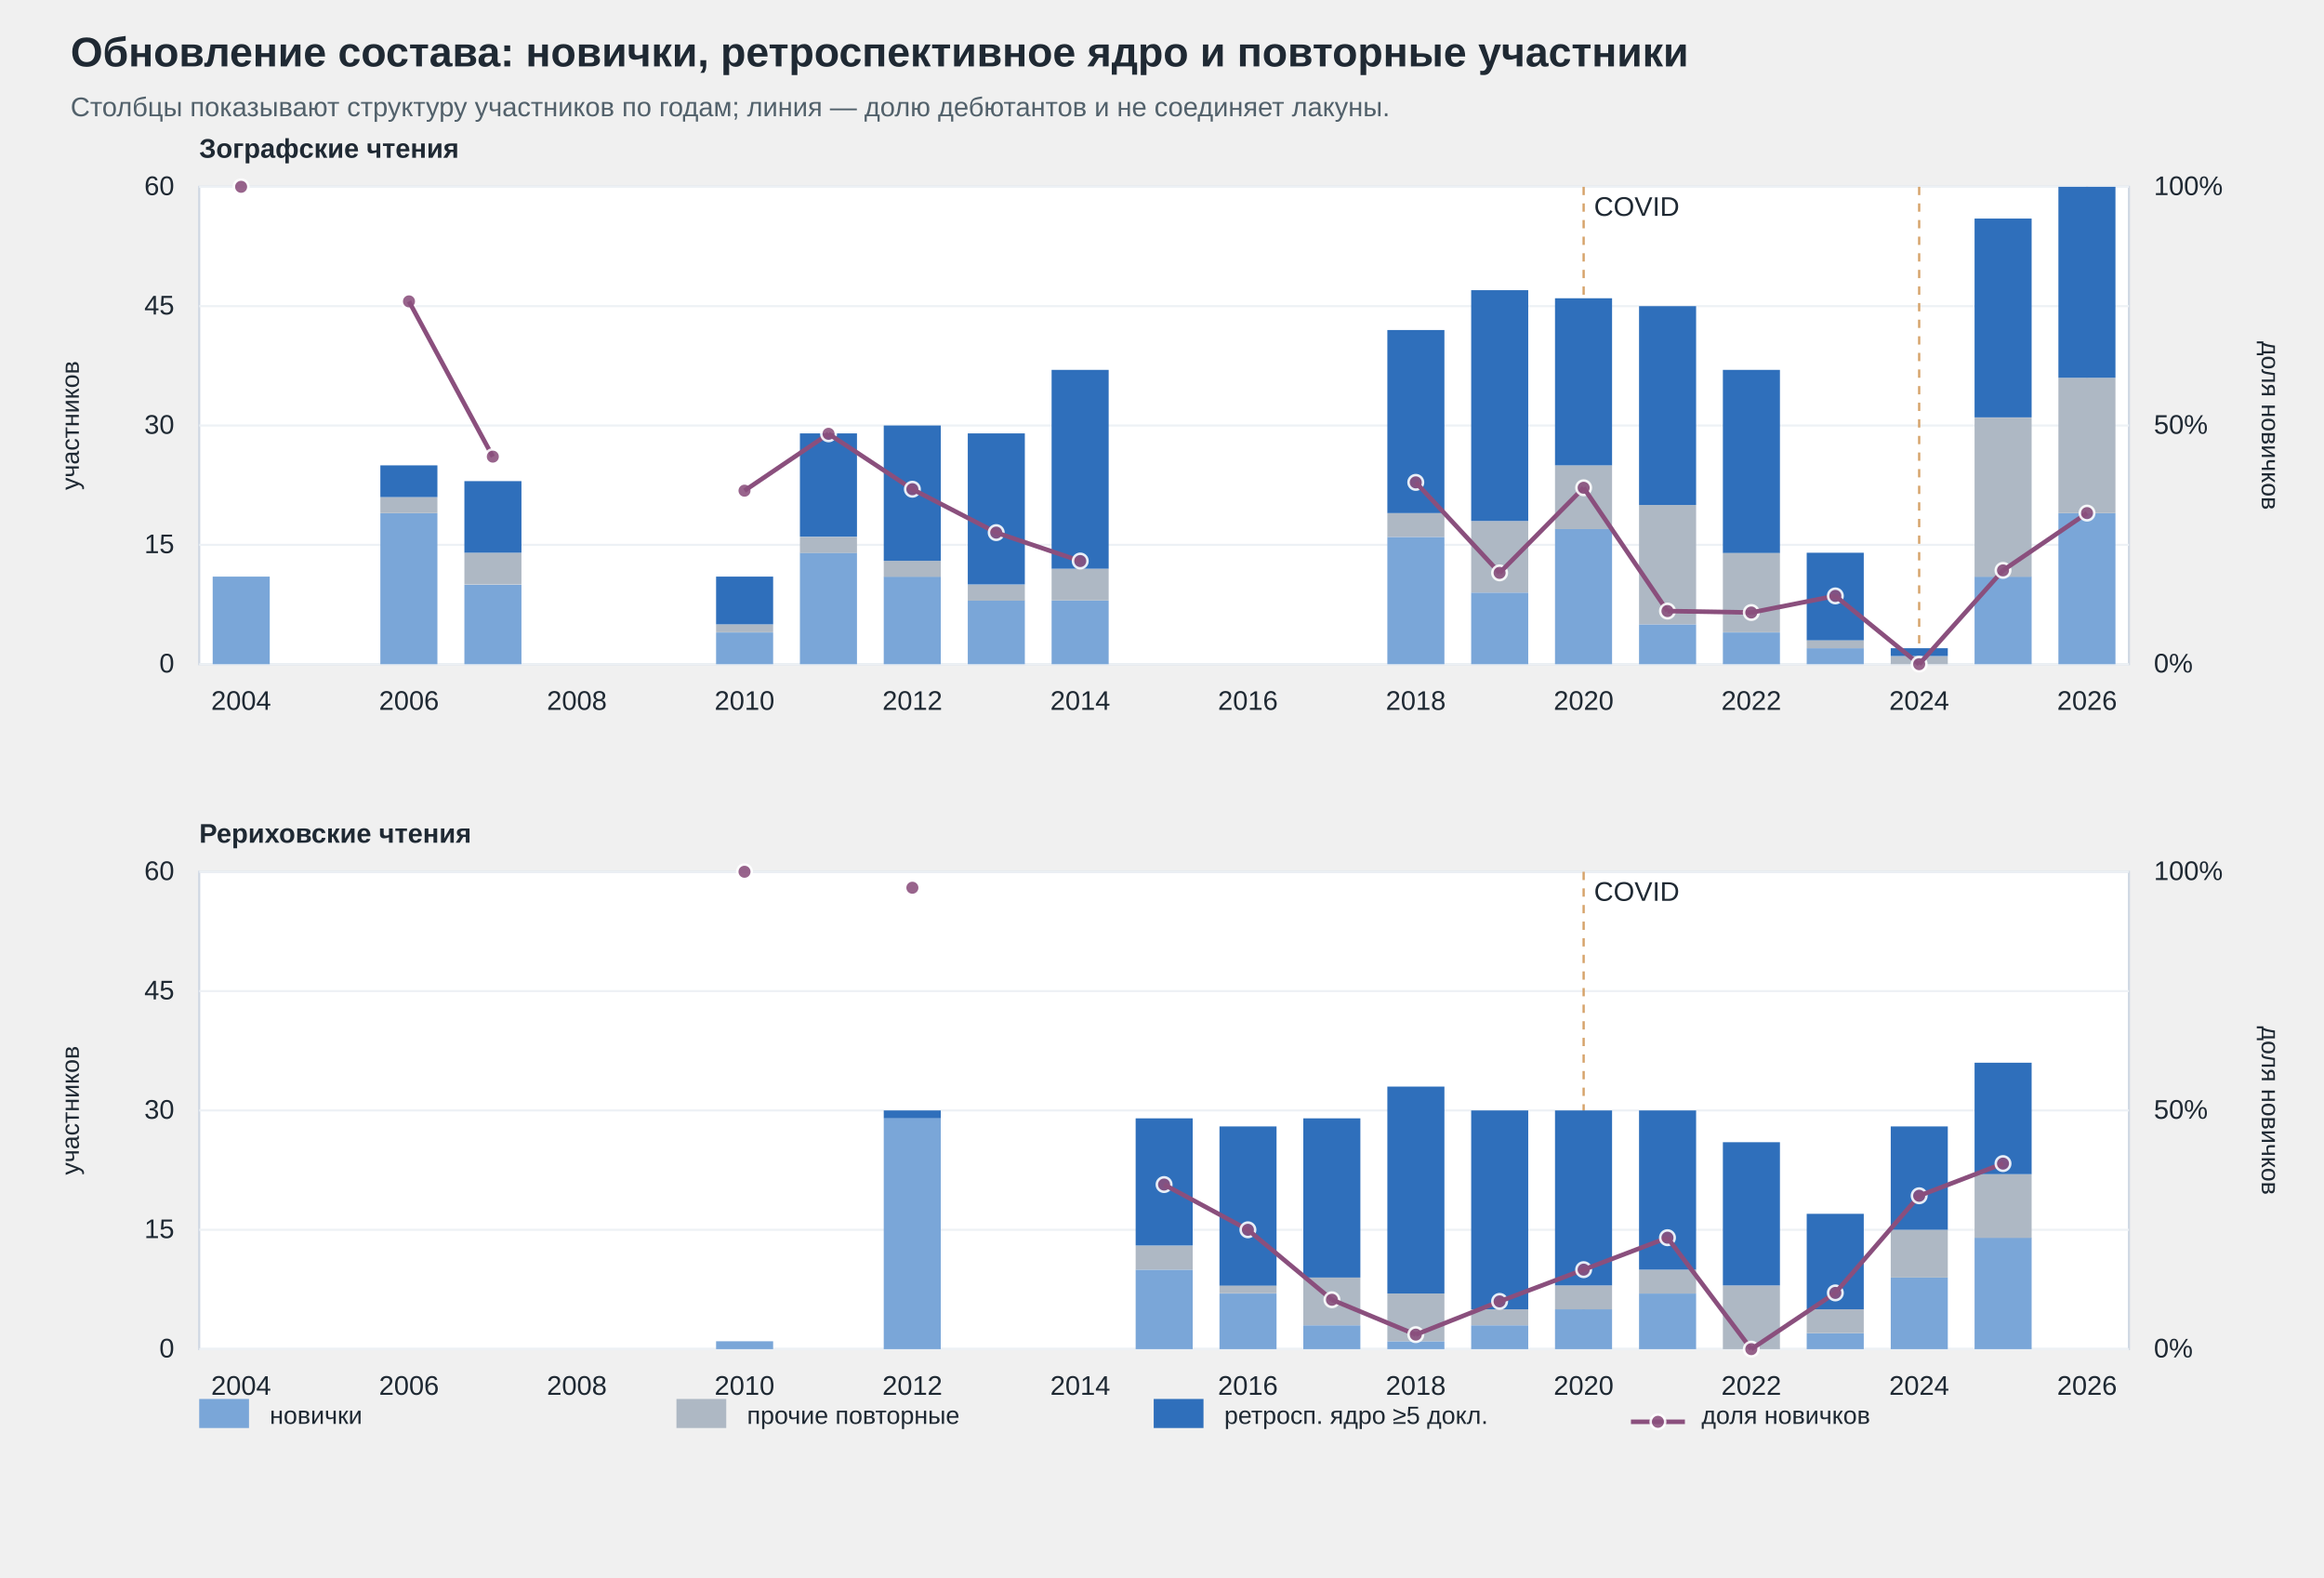
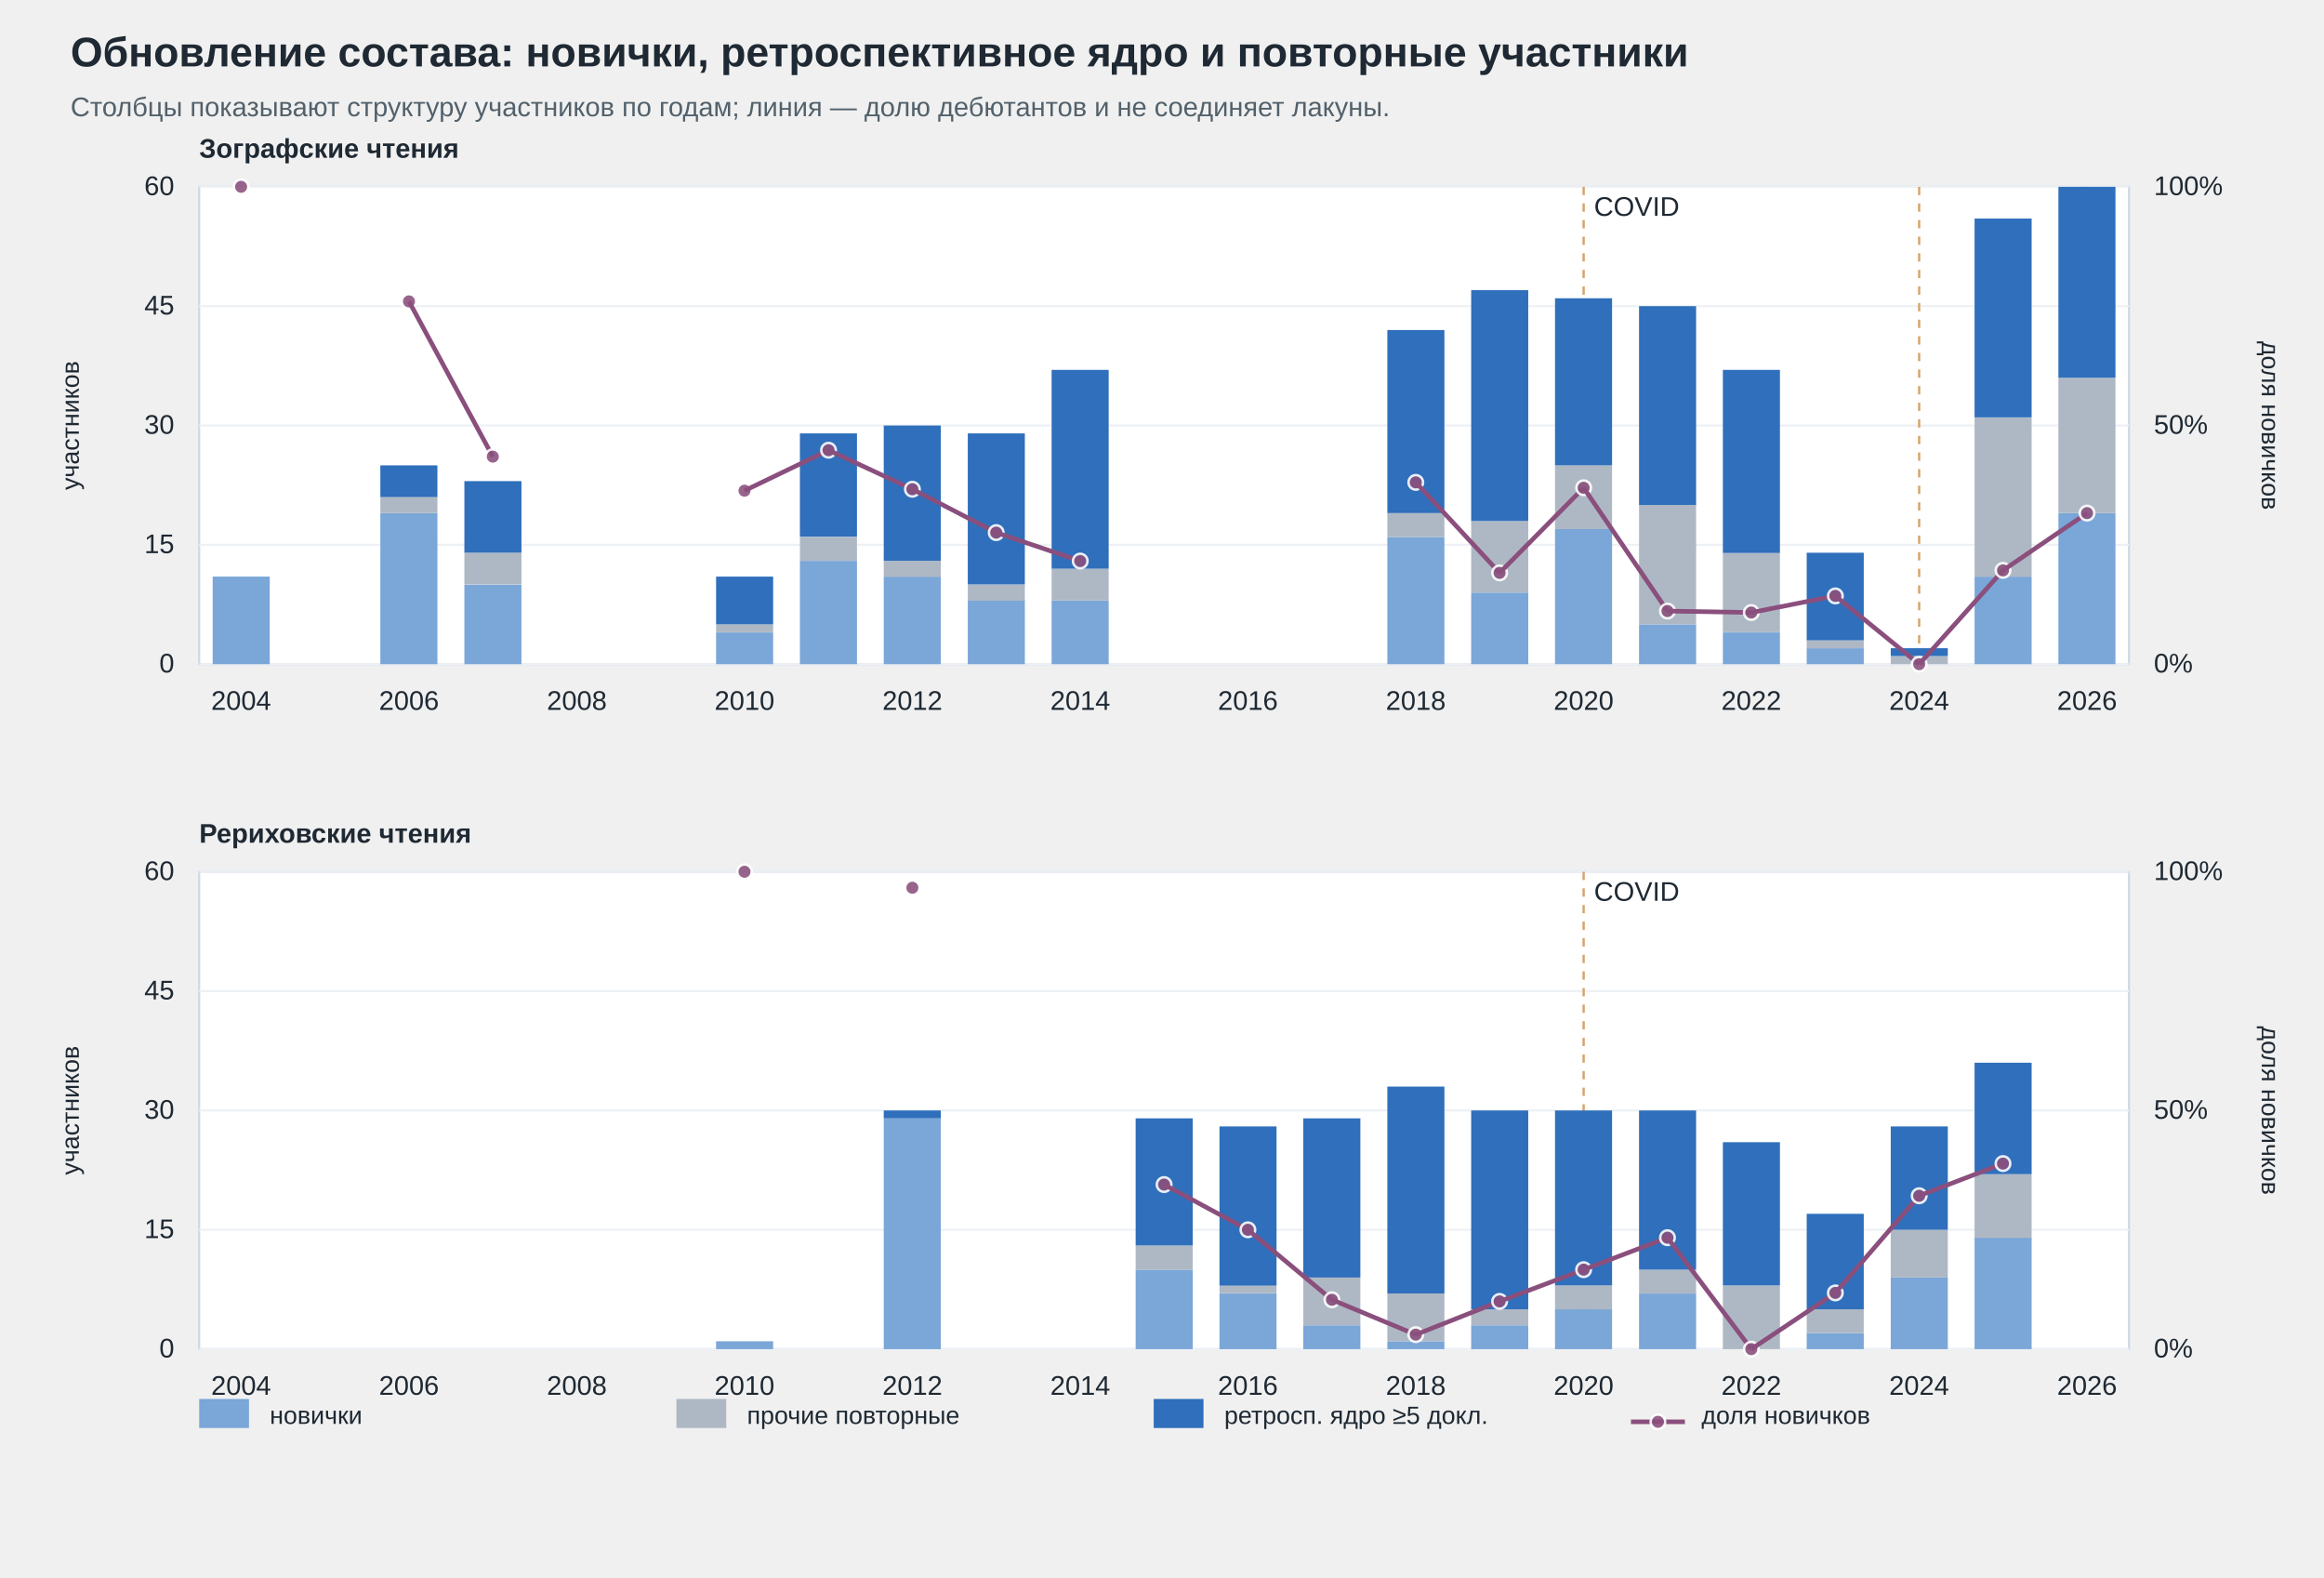
<svg xmlns="http://www.w3.org/2000/svg" width="1120" height="760" viewBox="0 0 1120 760">
  <style>
text{font-family:Arial,'Liberation Sans',sans-serif;fill:#1f2933}.small{font-size:12px}.axis{font-size:13px}.label{font-size:12px}.title{font-size:20px;font-weight:700}.subtitle{font-size:13px;fill:#52616b}.tick{stroke:#c9d2dc;stroke-width:1}.grid{stroke:#edf1f5;stroke-width:1}</style>
  <text x="34.0" y="32.0" class="title" text-anchor="start">Обновление состава: новички, ретроспективное ядро и повторные участники</text>
  <text x="34.0" y="56.0" class="subtitle" text-anchor="start">Столбцы показывают структуру участников по годам; линия — долю дебютантов и не соединяет лакуны.</text>
  <text x="96.0" y="76.0" class="axis" text-anchor="start" font-weight="700">Зографские чтения</text>
  <rect x="96.0" y="90.0" width="930.0" height="230.0" rx="0" fill="#ffffff" stroke="#cfd8e3" opacity="1.0" />
  <line x1="96.0" y1="320.0" x2="1026.0" y2="320.0" stroke="#edf1f5" stroke-width="1" />
  <text x="84.0" y="324.0" class="axis" text-anchor="end">0</text>
  <line x1="96.0" y1="262.5" x2="1026.0" y2="262.5" stroke="#edf1f5" stroke-width="1" />
  <text x="84.0" y="266.5" class="axis" text-anchor="end">15</text>
  <line x1="96.0" y1="205.0" x2="1026.0" y2="205.0" stroke="#edf1f5" stroke-width="1" />
  <text x="84.0" y="209.0" class="axis" text-anchor="end">30</text>
  <line x1="96.0" y1="147.5" x2="1026.0" y2="147.5" stroke="#edf1f5" stroke-width="1" />
  <text x="84.0" y="151.5" class="axis" text-anchor="end">45</text>
  <line x1="96.0" y1="90.0" x2="1026.0" y2="90.0" stroke="#edf1f5" stroke-width="1" />
  <text x="84.0" y="94.0" class="axis" text-anchor="end">60</text>
  <text x="1038.0" y="324.0" class="axis" text-anchor="start">0%</text>
  <text x="1038.0" y="209.0" class="axis" text-anchor="start">50%</text>
  <text x="1038.0" y="94.0" class="axis" text-anchor="start">100%</text>
  <line x1="763.2" y1="90.0" x2="763.2" y2="320.0" stroke="#d6a36a" stroke-width="1.1" stroke-dasharray="4 4" />
  <text x="768.2" y="104.0" class="axis" text-anchor="start">COVID</text>
  <line x1="924.9" y1="90.0" x2="924.9" y2="320.0" stroke="#d6a36a" stroke-width="1.1" stroke-dasharray="4 4" />
  <line x1="1005.8" y1="90.0" x2="1005.8" y2="320.0" stroke="#d6a36a" stroke-width="1.1" stroke-dasharray="4 4" />
  <rect x="102.5" y="277.8" width="27.5" height="42.2" rx="0" fill="#7aa6d8" stroke="none" opacity="1.0" />
  <rect x="102.5" y="277.8" width="27.5" height="0.0" rx="0" fill="#aeb8c4" stroke="none" opacity="1.0" />
  <rect x="102.5" y="277.8" width="27.5" height="0.0" rx="0" fill="#2f6fbb" stroke="none" opacity="1.0" />
  <circle cx="116.2" cy="90.0" r="3.5" fill="#8a4f7d" stroke="#ffffff" stroke-width="1.2" opacity="0.88" />
  <rect x="183.3" y="247.2" width="27.5" height="72.8" rx="0" fill="#7aa6d8" stroke="none" opacity="1.0" />
  <rect x="183.3" y="239.5" width="27.5" height="7.7" rx="0" fill="#aeb8c4" stroke="none" opacity="1.0" />
  <rect x="183.3" y="224.2" width="27.5" height="15.3" rx="0" fill="#2f6fbb" stroke="none" opacity="1.0" />
  <circle cx="197.1" cy="145.2" r="3.5" fill="#8a4f7d" stroke="#ffffff" stroke-width="1.2" opacity="0.88" />
  <rect x="223.8" y="281.7" width="27.5" height="38.3" rx="0" fill="#7aa6d8" stroke="none" opacity="1.0" />
  <rect x="223.8" y="266.3" width="27.5" height="15.3" rx="0" fill="#aeb8c4" stroke="none" opacity="1.0" />
  <rect x="223.8" y="231.8" width="27.5" height="34.5" rx="0" fill="#2f6fbb" stroke="none" opacity="1.0" />
  <line x1="197.1" y1="145.2" x2="237.5" y2="220.0" stroke="#8a4f7d" stroke-width="2.2" />
  <circle cx="237.5" cy="220.0" r="3.5" fill="#8a4f7d" stroke="#ffffff" stroke-width="1.2" opacity="0.88" />
  <rect x="345.1" y="304.7" width="27.5" height="15.3" rx="0" fill="#7aa6d8" stroke="none" opacity="1.0" />
  <rect x="345.1" y="300.8" width="27.5" height="3.8" rx="0" fill="#aeb8c4" stroke="none" opacity="1.0" />
  <rect x="345.1" y="277.8" width="27.5" height="23.0" rx="0" fill="#2f6fbb" stroke="none" opacity="1.0" />
  <circle cx="358.8" cy="236.4" r="3.5" fill="#8a4f7d" stroke="#ffffff" stroke-width="1.2" opacity="0.88" />
-   <rect x="385.5" y="266.3" width="27.5" height="53.7" rx="0" fill="#7aa6d8" stroke="none" opacity="1.0" />
-   <rect x="385.5" y="258.7" width="27.5" height="7.7" rx="0" fill="#aeb8c4" stroke="none" opacity="1.0" />
+   <rect x="385.5" y="270.2" width="27.5" height="49.8" rx="0" fill="#7aa6d8" stroke="none" opacity="1.0" />
+   <rect x="385.5" y="258.7" width="27.5" height="11.5" rx="0" fill="#aeb8c4" stroke="none" opacity="1.0" />
  <rect x="385.5" y="208.8" width="27.5" height="49.8" rx="0" fill="#2f6fbb" stroke="none" opacity="1.0" />
-   <line x1="358.8" y1="236.4" x2="399.3" y2="209.0" stroke="#8a4f7d" stroke-width="2.2" />
-   <circle cx="399.3" cy="209.0" r="3.5" fill="#8a4f7d" stroke="#ffffff" stroke-width="1.2" opacity="0.88" />
+   <line x1="358.8" y1="236.4" x2="399.3" y2="216.9" stroke="#8a4f7d" stroke-width="2.2" />
+   <circle cx="399.3" cy="216.9" r="3.5" fill="#8a4f7d" stroke="#ffffff" stroke-width="1.2" opacity="0.88" />
  <rect x="425.9" y="277.8" width="27.5" height="42.2" rx="0" fill="#7aa6d8" stroke="none" opacity="1.0" />
  <rect x="425.9" y="270.2" width="27.5" height="7.7" rx="0" fill="#aeb8c4" stroke="none" opacity="1.0" />
  <rect x="425.9" y="205.0" width="27.5" height="65.2" rx="0" fill="#2f6fbb" stroke="none" opacity="1.0" />
-   <line x1="399.3" y1="209.0" x2="439.7" y2="235.7" stroke="#8a4f7d" stroke-width="2.2" />
+   <line x1="399.3" y1="216.9" x2="439.7" y2="235.7" stroke="#8a4f7d" stroke-width="2.2" />
  <circle cx="439.7" cy="235.7" r="3.5" fill="#8a4f7d" stroke="#ffffff" stroke-width="1.2" opacity="0.88" />
  <rect x="466.4" y="289.3" width="27.5" height="30.7" rx="0" fill="#7aa6d8" stroke="none" opacity="1.0" />
  <rect x="466.4" y="281.7" width="27.5" height="7.7" rx="0" fill="#aeb8c4" stroke="none" opacity="1.0" />
  <rect x="466.4" y="208.8" width="27.5" height="72.8" rx="0" fill="#2f6fbb" stroke="none" opacity="1.0" />
  <line x1="439.7" y1="235.7" x2="480.1" y2="256.6" stroke="#8a4f7d" stroke-width="2.2" />
  <circle cx="480.1" cy="256.6" r="3.5" fill="#8a4f7d" stroke="#ffffff" stroke-width="1.2" opacity="0.88" />
  <rect x="506.8" y="289.3" width="27.5" height="30.7" rx="0" fill="#7aa6d8" stroke="none" opacity="1.0" />
  <rect x="506.8" y="274.0" width="27.5" height="15.3" rx="0" fill="#aeb8c4" stroke="none" opacity="1.0" />
  <rect x="506.8" y="178.2" width="27.5" height="95.8" rx="0" fill="#2f6fbb" stroke="none" opacity="1.0" />
  <line x1="480.1" y1="256.6" x2="520.6" y2="270.3" stroke="#8a4f7d" stroke-width="2.2" />
  <circle cx="520.6" cy="270.3" r="3.5" fill="#8a4f7d" stroke="#ffffff" stroke-width="1.2" opacity="0.88" />
  <rect x="668.6" y="258.7" width="27.5" height="61.3" rx="0" fill="#7aa6d8" stroke="none" opacity="1.0" />
  <rect x="668.6" y="247.2" width="27.5" height="11.5" rx="0" fill="#aeb8c4" stroke="none" opacity="1.0" />
  <rect x="668.6" y="159.0" width="27.5" height="88.2" rx="0" fill="#2f6fbb" stroke="none" opacity="1.0" />
  <circle cx="682.3" cy="232.4" r="3.5" fill="#8a4f7d" stroke="#ffffff" stroke-width="1.2" opacity="0.88" />
  <rect x="709.0" y="285.5" width="27.5" height="34.5" rx="0" fill="#7aa6d8" stroke="none" opacity="1.0" />
  <rect x="709.0" y="251.0" width="27.5" height="34.5" rx="0" fill="#aeb8c4" stroke="none" opacity="1.0" />
  <rect x="709.0" y="139.8" width="27.5" height="111.2" rx="0" fill="#2f6fbb" stroke="none" opacity="1.0" />
  <line x1="682.3" y1="232.4" x2="722.7" y2="276.0" stroke="#8a4f7d" stroke-width="2.2" />
  <circle cx="722.7" cy="276.0" r="3.5" fill="#8a4f7d" stroke="#ffffff" stroke-width="1.2" opacity="0.88" />
  <rect x="749.4" y="254.8" width="27.5" height="65.2" rx="0" fill="#7aa6d8" stroke="none" opacity="1.0" />
  <rect x="749.4" y="224.2" width="27.5" height="30.7" rx="0" fill="#aeb8c4" stroke="none" opacity="1.0" />
  <rect x="749.4" y="143.7" width="27.5" height="80.5" rx="0" fill="#2f6fbb" stroke="none" opacity="1.0" />
  <line x1="722.7" y1="276.0" x2="763.2" y2="235.0" stroke="#8a4f7d" stroke-width="2.2" />
  <circle cx="763.2" cy="235.0" r="3.5" fill="#8a4f7d" stroke="#ffffff" stroke-width="1.2" opacity="0.88" />
  <rect x="789.9" y="300.8" width="27.5" height="19.2" rx="0" fill="#7aa6d8" stroke="none" opacity="1.0" />
  <rect x="789.9" y="243.3" width="27.5" height="57.5" rx="0" fill="#aeb8c4" stroke="none" opacity="1.0" />
  <rect x="789.9" y="147.5" width="27.5" height="95.8" rx="0" fill="#2f6fbb" stroke="none" opacity="1.0" />
  <line x1="763.2" y1="235.0" x2="803.6" y2="294.4" stroke="#8a4f7d" stroke-width="2.2" />
  <circle cx="803.6" cy="294.4" r="3.5" fill="#8a4f7d" stroke="#ffffff" stroke-width="1.2" opacity="0.88" />
  <rect x="830.3" y="304.7" width="27.5" height="15.3" rx="0" fill="#7aa6d8" stroke="none" opacity="1.0" />
  <rect x="830.3" y="266.3" width="27.5" height="38.3" rx="0" fill="#aeb8c4" stroke="none" opacity="1.0" />
  <rect x="830.3" y="178.2" width="27.5" height="88.2" rx="0" fill="#2f6fbb" stroke="none" opacity="1.0" />
  <line x1="803.6" y1="294.4" x2="844.0" y2="295.1" stroke="#8a4f7d" stroke-width="2.2" />
  <circle cx="844.0" cy="295.1" r="3.5" fill="#8a4f7d" stroke="#ffffff" stroke-width="1.2" opacity="0.88" />
  <rect x="870.7" y="312.3" width="27.5" height="7.7" rx="0" fill="#7aa6d8" stroke="none" opacity="1.0" />
  <rect x="870.7" y="308.5" width="27.5" height="3.8" rx="0" fill="#aeb8c4" stroke="none" opacity="1.0" />
  <rect x="870.7" y="266.3" width="27.5" height="42.2" rx="0" fill="#2f6fbb" stroke="none" opacity="1.0" />
  <line x1="844.0" y1="295.1" x2="884.5" y2="287.1" stroke="#8a4f7d" stroke-width="2.2" />
  <circle cx="884.5" cy="287.1" r="3.5" fill="#8a4f7d" stroke="#ffffff" stroke-width="1.2" opacity="0.88" />
  <rect x="911.2" y="320.0" width="27.5" height="0.0" rx="0" fill="#7aa6d8" stroke="none" opacity="1.0" />
  <rect x="911.2" y="316.2" width="27.5" height="3.8" rx="0" fill="#aeb8c4" stroke="none" opacity="1.0" />
  <rect x="911.2" y="312.3" width="27.5" height="3.8" rx="0" fill="#2f6fbb" stroke="none" opacity="1.0" />
  <line x1="884.5" y1="287.1" x2="924.9" y2="320.0" stroke="#8a4f7d" stroke-width="2.2" />
  <circle cx="924.9" cy="320.0" r="3.5" fill="#8a4f7d" stroke="#ffffff" stroke-width="1.2" opacity="0.88" />
  <rect x="951.6" y="277.8" width="27.5" height="42.2" rx="0" fill="#7aa6d8" stroke="none" opacity="1.0" />
  <rect x="951.6" y="201.2" width="27.5" height="76.7" rx="0" fill="#aeb8c4" stroke="none" opacity="1.0" />
  <rect x="951.6" y="105.3" width="27.5" height="95.8" rx="0" fill="#2f6fbb" stroke="none" opacity="1.0" />
  <line x1="924.9" y1="320.0" x2="965.3" y2="274.8" stroke="#8a4f7d" stroke-width="2.2" />
  <circle cx="965.3" cy="274.8" r="3.5" fill="#8a4f7d" stroke="#ffffff" stroke-width="1.2" opacity="0.88" />
  <rect x="992.0" y="247.2" width="27.5" height="72.8" rx="0" fill="#7aa6d8" stroke="none" opacity="1.0" />
  <rect x="992.0" y="182.0" width="27.5" height="65.2" rx="0" fill="#aeb8c4" stroke="none" opacity="1.0" />
  <rect x="992.0" y="90.0" width="27.5" height="92.0" rx="0" fill="#2f6fbb" stroke="none" opacity="1.0" />
  <line x1="965.3" y1="274.8" x2="1005.8" y2="247.2" stroke="#8a4f7d" stroke-width="2.2" />
  <circle cx="1005.8" cy="247.2" r="3.5" fill="#8a4f7d" stroke="#ffffff" stroke-width="1.2" opacity="0.88" />
  <text x="116.2" y="342.0" class="axis" text-anchor="middle">2004</text>
  <text x="197.1" y="342.0" class="axis" text-anchor="middle">2006</text>
  <text x="278.0" y="342.0" class="axis" text-anchor="middle">2008</text>
  <text x="358.8" y="342.0" class="axis" text-anchor="middle">2010</text>
  <text x="439.7" y="342.0" class="axis" text-anchor="middle">2012</text>
  <text x="520.6" y="342.0" class="axis" text-anchor="middle">2014</text>
  <text x="601.4" y="342.0" class="axis" text-anchor="middle">2016</text>
  <text x="682.3" y="342.0" class="axis" text-anchor="middle">2018</text>
  <text x="763.2" y="342.0" class="axis" text-anchor="middle">2020</text>
  <text x="844.0" y="342.0" class="axis" text-anchor="middle">2022</text>
  <text x="924.9" y="342.0" class="axis" text-anchor="middle">2024</text>
  <text x="1005.8" y="342.0" class="axis" text-anchor="middle">2026</text>
  <text x="38.0" y="205.0" class="small" text-anchor="middle" transform="rotate(-90 38.0 205.0)">участников</text>
  <text x="1090.0" y="205.0" class="small" text-anchor="middle" transform="rotate(90 1090.0 205.0)">доля новичков</text>
  <text x="96.0" y="406.0" class="axis" text-anchor="start" font-weight="700">Рериховские чтения</text>
  <rect x="96.0" y="420.0" width="930.0" height="230.0" rx="0" fill="#ffffff" stroke="#cfd8e3" opacity="1.0" />
  <line x1="96.0" y1="650.0" x2="1026.0" y2="650.0" stroke="#edf1f5" stroke-width="1" />
  <text x="84.0" y="654.0" class="axis" text-anchor="end">0</text>
  <line x1="96.0" y1="592.5" x2="1026.0" y2="592.5" stroke="#edf1f5" stroke-width="1" />
  <text x="84.0" y="596.5" class="axis" text-anchor="end">15</text>
  <line x1="96.0" y1="535.0" x2="1026.0" y2="535.0" stroke="#edf1f5" stroke-width="1" />
  <text x="84.0" y="539.0" class="axis" text-anchor="end">30</text>
  <line x1="96.0" y1="477.5" x2="1026.0" y2="477.5" stroke="#edf1f5" stroke-width="1" />
  <text x="84.0" y="481.5" class="axis" text-anchor="end">45</text>
  <line x1="96.0" y1="420.0" x2="1026.0" y2="420.0" stroke="#edf1f5" stroke-width="1" />
  <text x="84.0" y="424.0" class="axis" text-anchor="end">60</text>
  <text x="1038.0" y="654.0" class="axis" text-anchor="start">0%</text>
  <text x="1038.0" y="539.0" class="axis" text-anchor="start">50%</text>
  <text x="1038.0" y="424.0" class="axis" text-anchor="start">100%</text>
  <line x1="763.2" y1="420.0" x2="763.2" y2="650.0" stroke="#d6a36a" stroke-width="1.1" stroke-dasharray="4 4" />
  <text x="768.2" y="434.0" class="axis" text-anchor="start">COVID</text>
  <rect x="345.1" y="646.2" width="27.5" height="3.8" rx="0" fill="#7aa6d8" stroke="none" opacity="1.0" />
  <rect x="345.1" y="646.2" width="27.5" height="0.0" rx="0" fill="#aeb8c4" stroke="none" opacity="1.0" />
  <rect x="345.1" y="646.2" width="27.5" height="0.0" rx="0" fill="#2f6fbb" stroke="none" opacity="1.0" />
  <circle cx="358.8" cy="420.0" r="3.5" fill="#8a4f7d" stroke="#ffffff" stroke-width="1.2" opacity="0.88" />
  <rect x="425.9" y="538.8" width="27.5" height="111.2" rx="0" fill="#7aa6d8" stroke="none" opacity="1.0" />
  <rect x="425.9" y="538.8" width="27.5" height="0.0" rx="0" fill="#aeb8c4" stroke="none" opacity="1.0" />
  <rect x="425.9" y="535.0" width="27.5" height="3.8" rx="0" fill="#2f6fbb" stroke="none" opacity="1.0" />
  <circle cx="439.7" cy="427.7" r="3.5" fill="#8a4f7d" stroke="#ffffff" stroke-width="1.2" opacity="0.88" />
  <rect x="547.3" y="611.7" width="27.5" height="38.3" rx="0" fill="#7aa6d8" stroke="none" opacity="1.0" />
  <rect x="547.3" y="600.2" width="27.5" height="11.5" rx="0" fill="#aeb8c4" stroke="none" opacity="1.0" />
  <rect x="547.3" y="538.8" width="27.5" height="61.3" rx="0" fill="#2f6fbb" stroke="none" opacity="1.0" />
  <circle cx="561.0" cy="570.7" r="3.5" fill="#8a4f7d" stroke="#ffffff" stroke-width="1.2" opacity="0.88" />
  <rect x="587.7" y="623.2" width="27.5" height="26.8" rx="0" fill="#7aa6d8" stroke="none" opacity="1.0" />
  <rect x="587.7" y="619.3" width="27.5" height="3.8" rx="0" fill="#aeb8c4" stroke="none" opacity="1.0" />
  <rect x="587.7" y="542.7" width="27.5" height="76.7" rx="0" fill="#2f6fbb" stroke="none" opacity="1.0" />
  <line x1="561.0" y1="570.7" x2="601.4" y2="592.5" stroke="#8a4f7d" stroke-width="2.2" />
  <circle cx="601.4" cy="592.5" r="3.5" fill="#8a4f7d" stroke="#ffffff" stroke-width="1.2" opacity="0.88" />
  <rect x="628.1" y="638.5" width="27.5" height="11.5" rx="0" fill="#7aa6d8" stroke="none" opacity="1.0" />
  <rect x="628.1" y="615.5" width="27.5" height="23.0" rx="0" fill="#aeb8c4" stroke="none" opacity="1.0" />
  <rect x="628.1" y="538.8" width="27.5" height="76.7" rx="0" fill="#2f6fbb" stroke="none" opacity="1.0" />
  <line x1="601.4" y1="592.5" x2="641.9" y2="626.2" stroke="#8a4f7d" stroke-width="2.2" />
  <circle cx="641.9" cy="626.2" r="3.5" fill="#8a4f7d" stroke="#ffffff" stroke-width="1.2" opacity="0.88" />
  <rect x="668.6" y="646.2" width="27.5" height="3.8" rx="0" fill="#7aa6d8" stroke="none" opacity="1.0" />
  <rect x="668.6" y="623.2" width="27.5" height="23.0" rx="0" fill="#aeb8c4" stroke="none" opacity="1.0" />
  <rect x="668.6" y="523.5" width="27.5" height="99.7" rx="0" fill="#2f6fbb" stroke="none" opacity="1.0" />
  <line x1="641.9" y1="626.2" x2="682.3" y2="643.0" stroke="#8a4f7d" stroke-width="2.2" />
  <circle cx="682.3" cy="643.0" r="3.5" fill="#8a4f7d" stroke="#ffffff" stroke-width="1.2" opacity="0.88" />
  <rect x="709.0" y="638.5" width="27.5" height="11.5" rx="0" fill="#7aa6d8" stroke="none" opacity="1.0" />
  <rect x="709.0" y="630.8" width="27.5" height="7.7" rx="0" fill="#aeb8c4" stroke="none" opacity="1.0" />
  <rect x="709.0" y="535.0" width="27.5" height="95.8" rx="0" fill="#2f6fbb" stroke="none" opacity="1.0" />
  <line x1="682.3" y1="643.0" x2="722.7" y2="627.0" stroke="#8a4f7d" stroke-width="2.2" />
  <circle cx="722.7" cy="627.0" r="3.5" fill="#8a4f7d" stroke="#ffffff" stroke-width="1.2" opacity="0.88" />
  <rect x="749.4" y="630.8" width="27.5" height="19.2" rx="0" fill="#7aa6d8" stroke="none" opacity="1.0" />
  <rect x="749.4" y="619.3" width="27.5" height="11.5" rx="0" fill="#aeb8c4" stroke="none" opacity="1.0" />
  <rect x="749.4" y="535.0" width="27.5" height="84.3" rx="0" fill="#2f6fbb" stroke="none" opacity="1.0" />
  <line x1="722.7" y1="627.0" x2="763.2" y2="611.7" stroke="#8a4f7d" stroke-width="2.2" />
  <circle cx="763.2" cy="611.7" r="3.5" fill="#8a4f7d" stroke="#ffffff" stroke-width="1.2" opacity="0.88" />
  <rect x="789.9" y="623.2" width="27.5" height="26.8" rx="0" fill="#7aa6d8" stroke="none" opacity="1.0" />
  <rect x="789.9" y="611.7" width="27.5" height="11.5" rx="0" fill="#aeb8c4" stroke="none" opacity="1.0" />
  <rect x="789.9" y="535.0" width="27.5" height="76.7" rx="0" fill="#2f6fbb" stroke="none" opacity="1.0" />
  <line x1="763.2" y1="611.7" x2="803.6" y2="596.3" stroke="#8a4f7d" stroke-width="2.2" />
  <circle cx="803.6" cy="596.3" r="3.5" fill="#8a4f7d" stroke="#ffffff" stroke-width="1.2" opacity="0.88" />
  <rect x="830.3" y="650.0" width="27.5" height="0.0" rx="0" fill="#7aa6d8" stroke="none" opacity="1.0" />
  <rect x="830.3" y="619.3" width="27.5" height="30.7" rx="0" fill="#aeb8c4" stroke="none" opacity="1.0" />
  <rect x="830.3" y="550.3" width="27.5" height="69.0" rx="0" fill="#2f6fbb" stroke="none" opacity="1.0" />
  <line x1="803.6" y1="596.3" x2="844.0" y2="650.0" stroke="#8a4f7d" stroke-width="2.2" />
  <circle cx="844.0" cy="650.0" r="3.5" fill="#8a4f7d" stroke="#ffffff" stroke-width="1.2" opacity="0.88" />
  <rect x="870.7" y="642.3" width="27.5" height="7.7" rx="0" fill="#7aa6d8" stroke="none" opacity="1.0" />
  <rect x="870.7" y="630.8" width="27.5" height="11.5" rx="0" fill="#aeb8c4" stroke="none" opacity="1.0" />
  <rect x="870.7" y="584.8" width="27.5" height="46.0" rx="0" fill="#2f6fbb" stroke="none" opacity="1.0" />
  <line x1="844.0" y1="650.0" x2="884.5" y2="622.9" stroke="#8a4f7d" stroke-width="2.2" />
  <circle cx="884.5" cy="622.9" r="3.5" fill="#8a4f7d" stroke="#ffffff" stroke-width="1.2" opacity="0.88" />
  <rect x="911.2" y="615.5" width="27.5" height="34.5" rx="0" fill="#7aa6d8" stroke="none" opacity="1.0" />
  <rect x="911.2" y="592.5" width="27.5" height="23.0" rx="0" fill="#aeb8c4" stroke="none" opacity="1.0" />
  <rect x="911.2" y="542.7" width="27.5" height="49.8" rx="0" fill="#2f6fbb" stroke="none" opacity="1.0" />
  <line x1="884.5" y1="622.9" x2="924.9" y2="576.1" stroke="#8a4f7d" stroke-width="2.2" />
  <circle cx="924.9" cy="576.1" r="3.5" fill="#8a4f7d" stroke="#ffffff" stroke-width="1.2" opacity="0.88" />
  <rect x="951.6" y="596.3" width="27.5" height="53.7" rx="0" fill="#7aa6d8" stroke="none" opacity="1.0" />
  <rect x="951.6" y="565.7" width="27.5" height="30.7" rx="0" fill="#aeb8c4" stroke="none" opacity="1.0" />
  <rect x="951.6" y="512.0" width="27.5" height="53.7" rx="0" fill="#2f6fbb" stroke="none" opacity="1.0" />
  <line x1="924.9" y1="576.1" x2="965.3" y2="560.6" stroke="#8a4f7d" stroke-width="2.2" />
  <circle cx="965.3" cy="560.6" r="3.5" fill="#8a4f7d" stroke="#ffffff" stroke-width="1.2" opacity="0.88" />
  <text x="116.2" y="672.0" class="axis" text-anchor="middle">2004</text>
  <text x="197.1" y="672.0" class="axis" text-anchor="middle">2006</text>
  <text x="278.0" y="672.0" class="axis" text-anchor="middle">2008</text>
  <text x="358.8" y="672.0" class="axis" text-anchor="middle">2010</text>
  <text x="439.7" y="672.0" class="axis" text-anchor="middle">2012</text>
  <text x="520.6" y="672.0" class="axis" text-anchor="middle">2014</text>
  <text x="601.4" y="672.0" class="axis" text-anchor="middle">2016</text>
  <text x="682.3" y="672.0" class="axis" text-anchor="middle">2018</text>
  <text x="763.2" y="672.0" class="axis" text-anchor="middle">2020</text>
  <text x="844.0" y="672.0" class="axis" text-anchor="middle">2022</text>
  <text x="924.9" y="672.0" class="axis" text-anchor="middle">2024</text>
  <text x="1005.8" y="672.0" class="axis" text-anchor="middle">2026</text>
  <text x="38.0" y="535.0" class="small" text-anchor="middle" transform="rotate(-90 38.0 535.0)">участников</text>
  <text x="1090.0" y="535.0" class="small" text-anchor="middle" transform="rotate(90 1090.0 535.0)">доля новичков</text>
  <rect x="96.0" y="674.0" width="24.0" height="14.0" rx="0" fill="#7aa6d8" stroke="none" opacity="1.0" />
  <text x="130.0" y="686.0" class="small" text-anchor="start">новички</text>
  <rect x="326.0" y="674.0" width="24.0" height="14.0" rx="0" fill="#aeb8c4" stroke="none" opacity="1.0" />
  <text x="360.0" y="686.0" class="small" text-anchor="start">прочие повторные</text>
  <rect x="556.0" y="674.0" width="24.0" height="14.0" rx="0" fill="#2f6fbb" stroke="none" opacity="1.0" />
  <text x="590.0" y="686.0" class="small" text-anchor="start">ретросп. ядро ≥5 докл.</text>
  <line x1="786.0" y1="685.0" x2="812.0" y2="685.0" stroke="#8a4f7d" stroke-width="2.2" />
  <circle cx="799.0" cy="685.0" r="3.5" fill="#8a4f7d" stroke="#ffffff" stroke-width="1.2" opacity="0.88" />
  <text x="820.0" y="686.0" class="small" text-anchor="start">доля новичков</text>
</svg>
